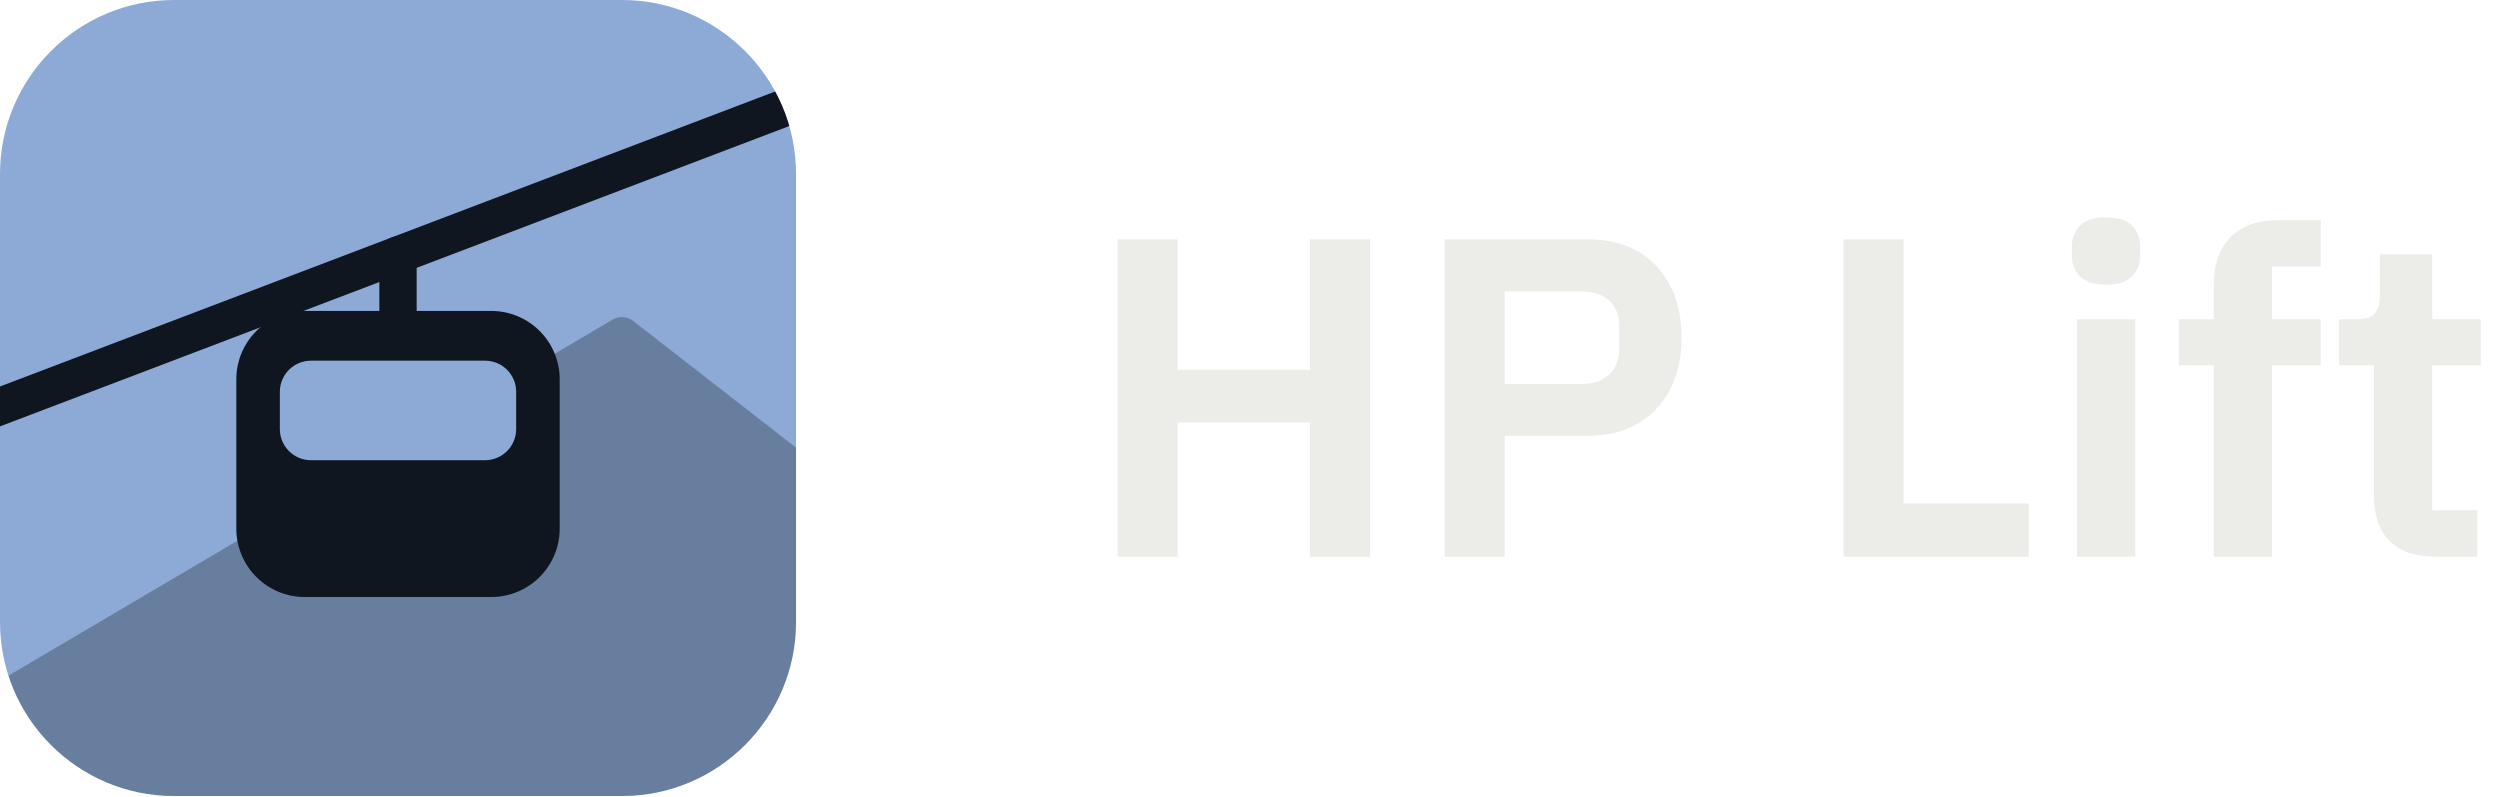
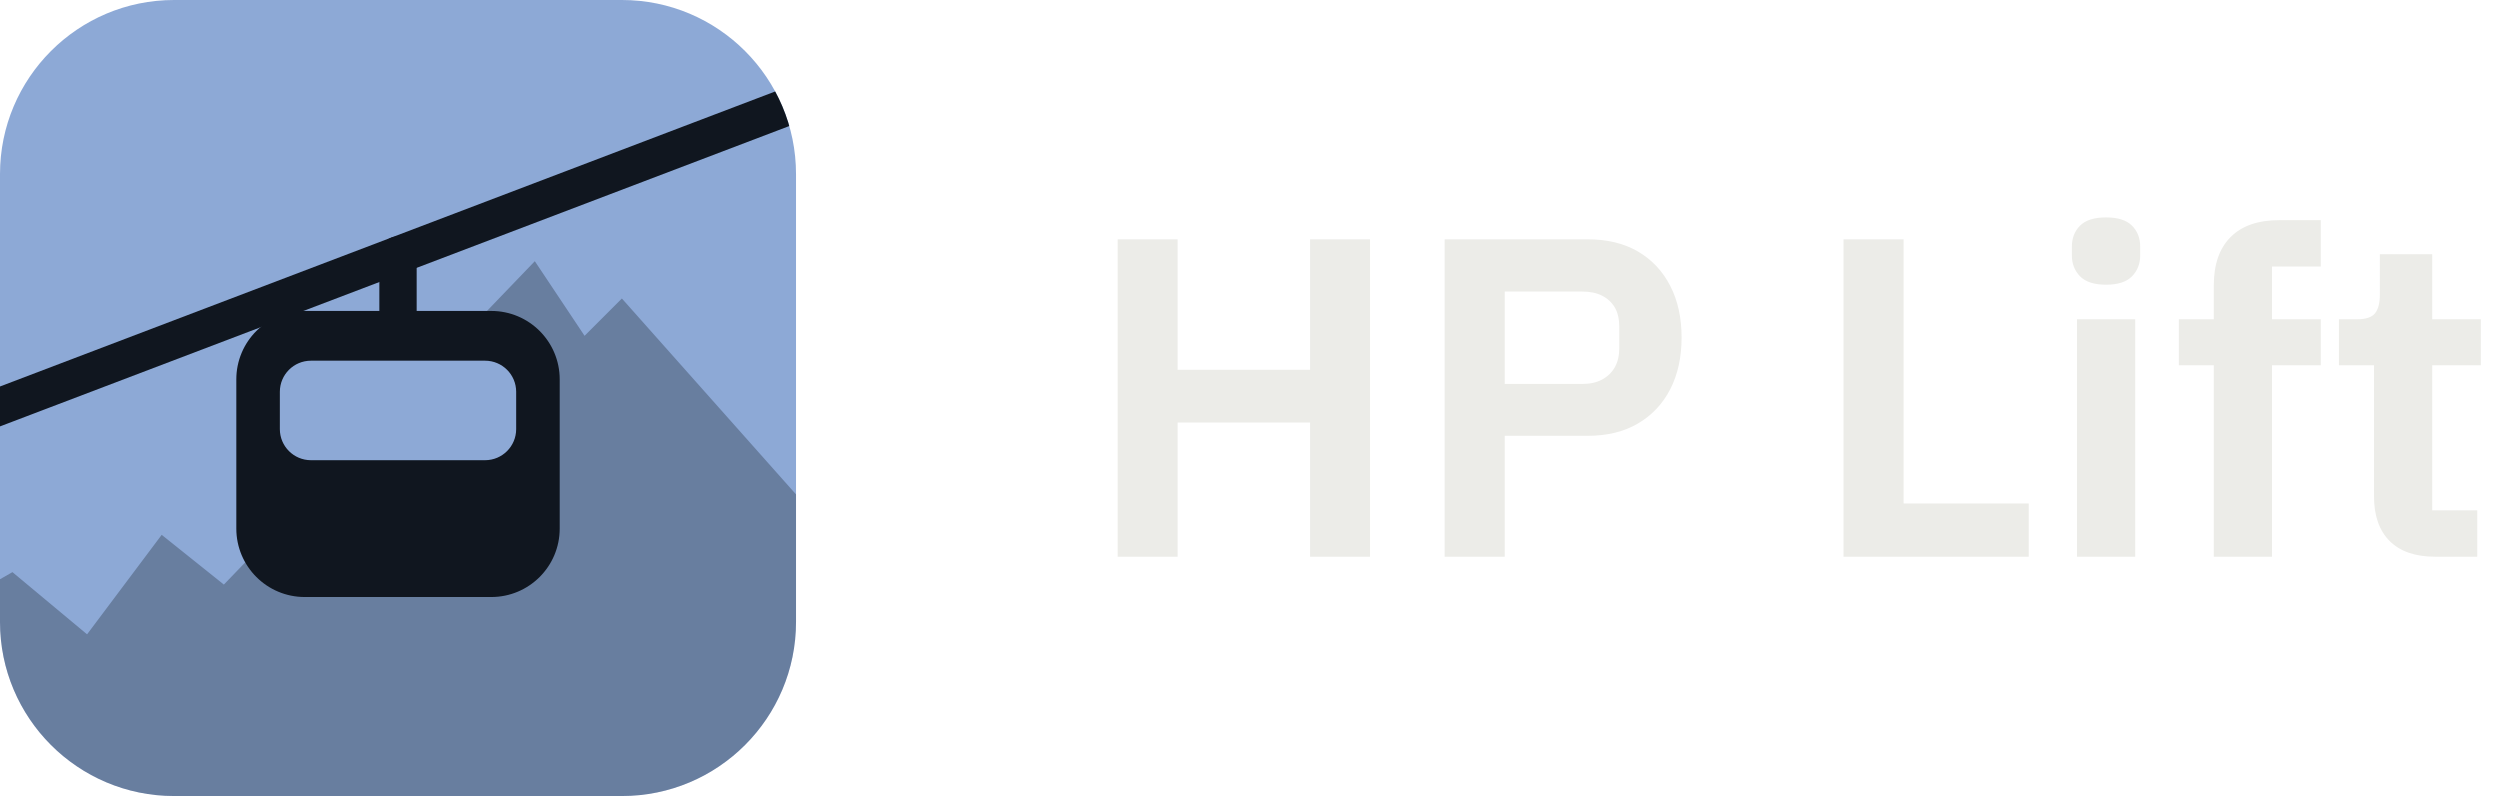
<svg xmlns="http://www.w3.org/2000/svg" viewBox="0 0 201 64">
  <defs>
    <clipPath id="hp-lift-ruta">
      <rect width="64" height="64" rx="14" />
    </clipPath>
  </defs>
  <g clip-path="url(#hp-lift-ruta)">
    <rect width="64" height="64" fill="#8da9d6" />
    <g opacity=".3">
-       <path d="M-6 70V60l56-33 18 14v29z" fill="#10161f" stroke="#10161f" stroke-width="3" stroke-linejoin="round" />
+       <path d="M-6 70V50l7-4 6 5 6-8 5 4 25-26 4 6 3-3 16 18V70z" fill="#10161f" />
    </g>
    <g stroke="#10161f" stroke-width="3" stroke-linecap="round">
      <path d="M-4 34.2 68 6.8" />
      <path d="M32 20.5v5" />
    </g>
    <rect x="19" y="25" width="26" height="23" rx="5.5" fill="#10161f" />
    <rect x="22.5" y="29" width="19" height="8" rx="2.5" fill="#8da9d6" />
  </g>
  <path d="M110.15 44.76L105.33 44.76L105.33 33.97L94.68 33.97L94.68 44.76L89.86 44.76L89.86 19.24L94.68 19.24L94.68 29.73L105.33 29.73L105.33 19.24L110.15 19.24L110.15 44.76ZM120.98 35.04L120.98 44.76L116.15 44.76L116.15 19.24L127.63 19.24Q130.01 19.24 131.69 20.22Q133.38 21.21 134.29 22.99Q135.20 24.76 135.20 27.14L135.20 27.14Q135.20 29.51 134.29 31.29Q133.38 33.06 131.69 34.05Q130.01 35.04 127.63 35.04L127.63 35.04L120.98 35.04ZM127.20 23.44L120.98 23.44L120.98 30.87L127.20 30.87Q128.15 30.87 128.80 30.52Q129.46 30.17 129.83 29.53Q130.19 28.89 130.19 27.98L130.19 27.98L130.19 26.29Q130.19 25.34 129.83 24.72Q129.46 24.10 128.80 23.77Q128.15 23.44 127.20 23.44L127.20 23.44ZM163.11 40.48L163.11 44.76L148.22 44.76L148.22 19.24L153.05 19.24L153.05 40.48L163.11 40.48ZM169.33 22.89L169.33 22.89Q167.90 22.89 167.24 22.22Q166.58 21.54 166.58 20.55L166.58 20.55L166.58 19.82Q166.58 18.80 167.24 18.14Q167.90 17.48 169.33 17.48L169.33 17.48Q170.75 17.48 171.41 18.14Q172.07 18.80 172.07 19.82L172.07 19.82L172.07 20.55Q172.07 21.54 171.41 22.22Q170.75 22.89 169.33 22.89ZM171.67 44.76L166.99 44.76L166.99 25.67L171.67 25.67L171.67 44.76ZM182.67 44.76L177.99 44.76L177.99 29.37L175.18 29.37L175.18 25.67L177.99 25.67L177.99 22.93Q177.99 20.41 179.35 19.05Q180.70 17.70 183.26 17.70L183.26 17.70L186.59 17.70L186.59 21.43L182.67 21.43L182.67 25.67L186.59 25.67L186.59 29.37L182.67 29.37L182.67 44.76ZM199.17 41.03L199.17 44.76L195.80 44.76Q193.39 44.76 192.13 43.50Q190.87 42.24 190.87 39.90L190.87 39.90L190.87 29.37L188.05 29.37L188.05 25.67L189.51 25.67Q190.57 25.67 190.96 25.18Q191.34 24.69 191.34 23.70L191.34 23.70L191.34 20.44L195.55 20.44L195.55 25.67L199.46 25.67L199.46 29.37L195.55 29.37L195.55 41.03L199.17 41.03Z" fill="#ecece8" />
</svg>
